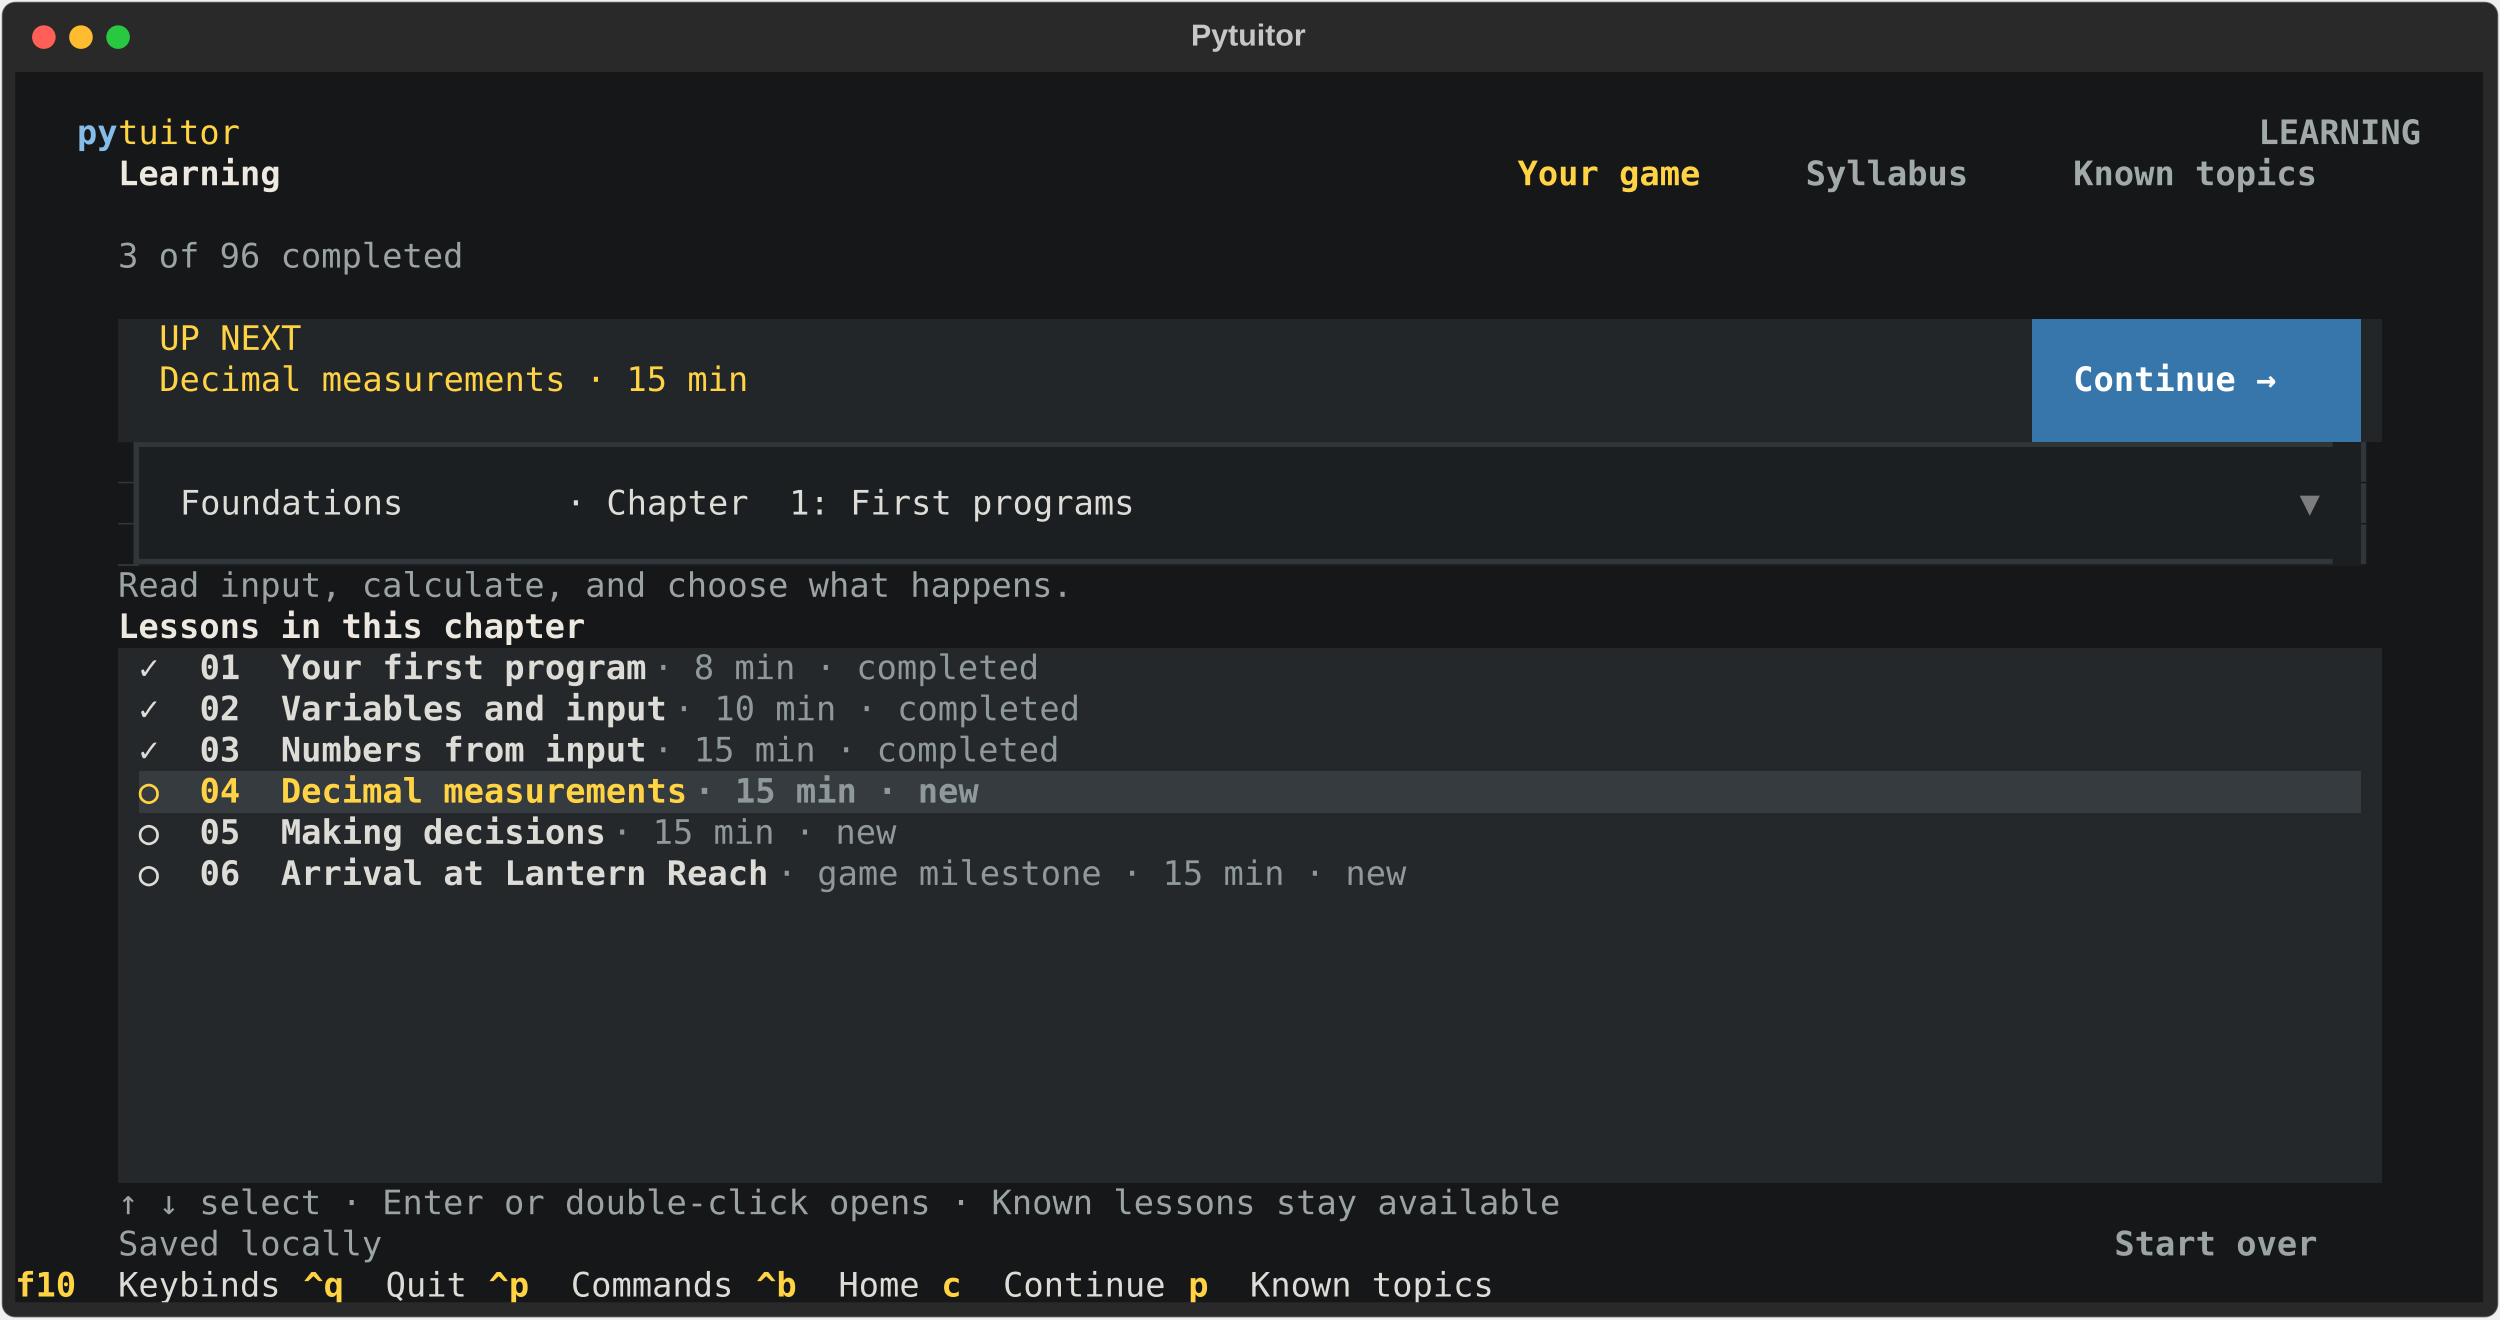
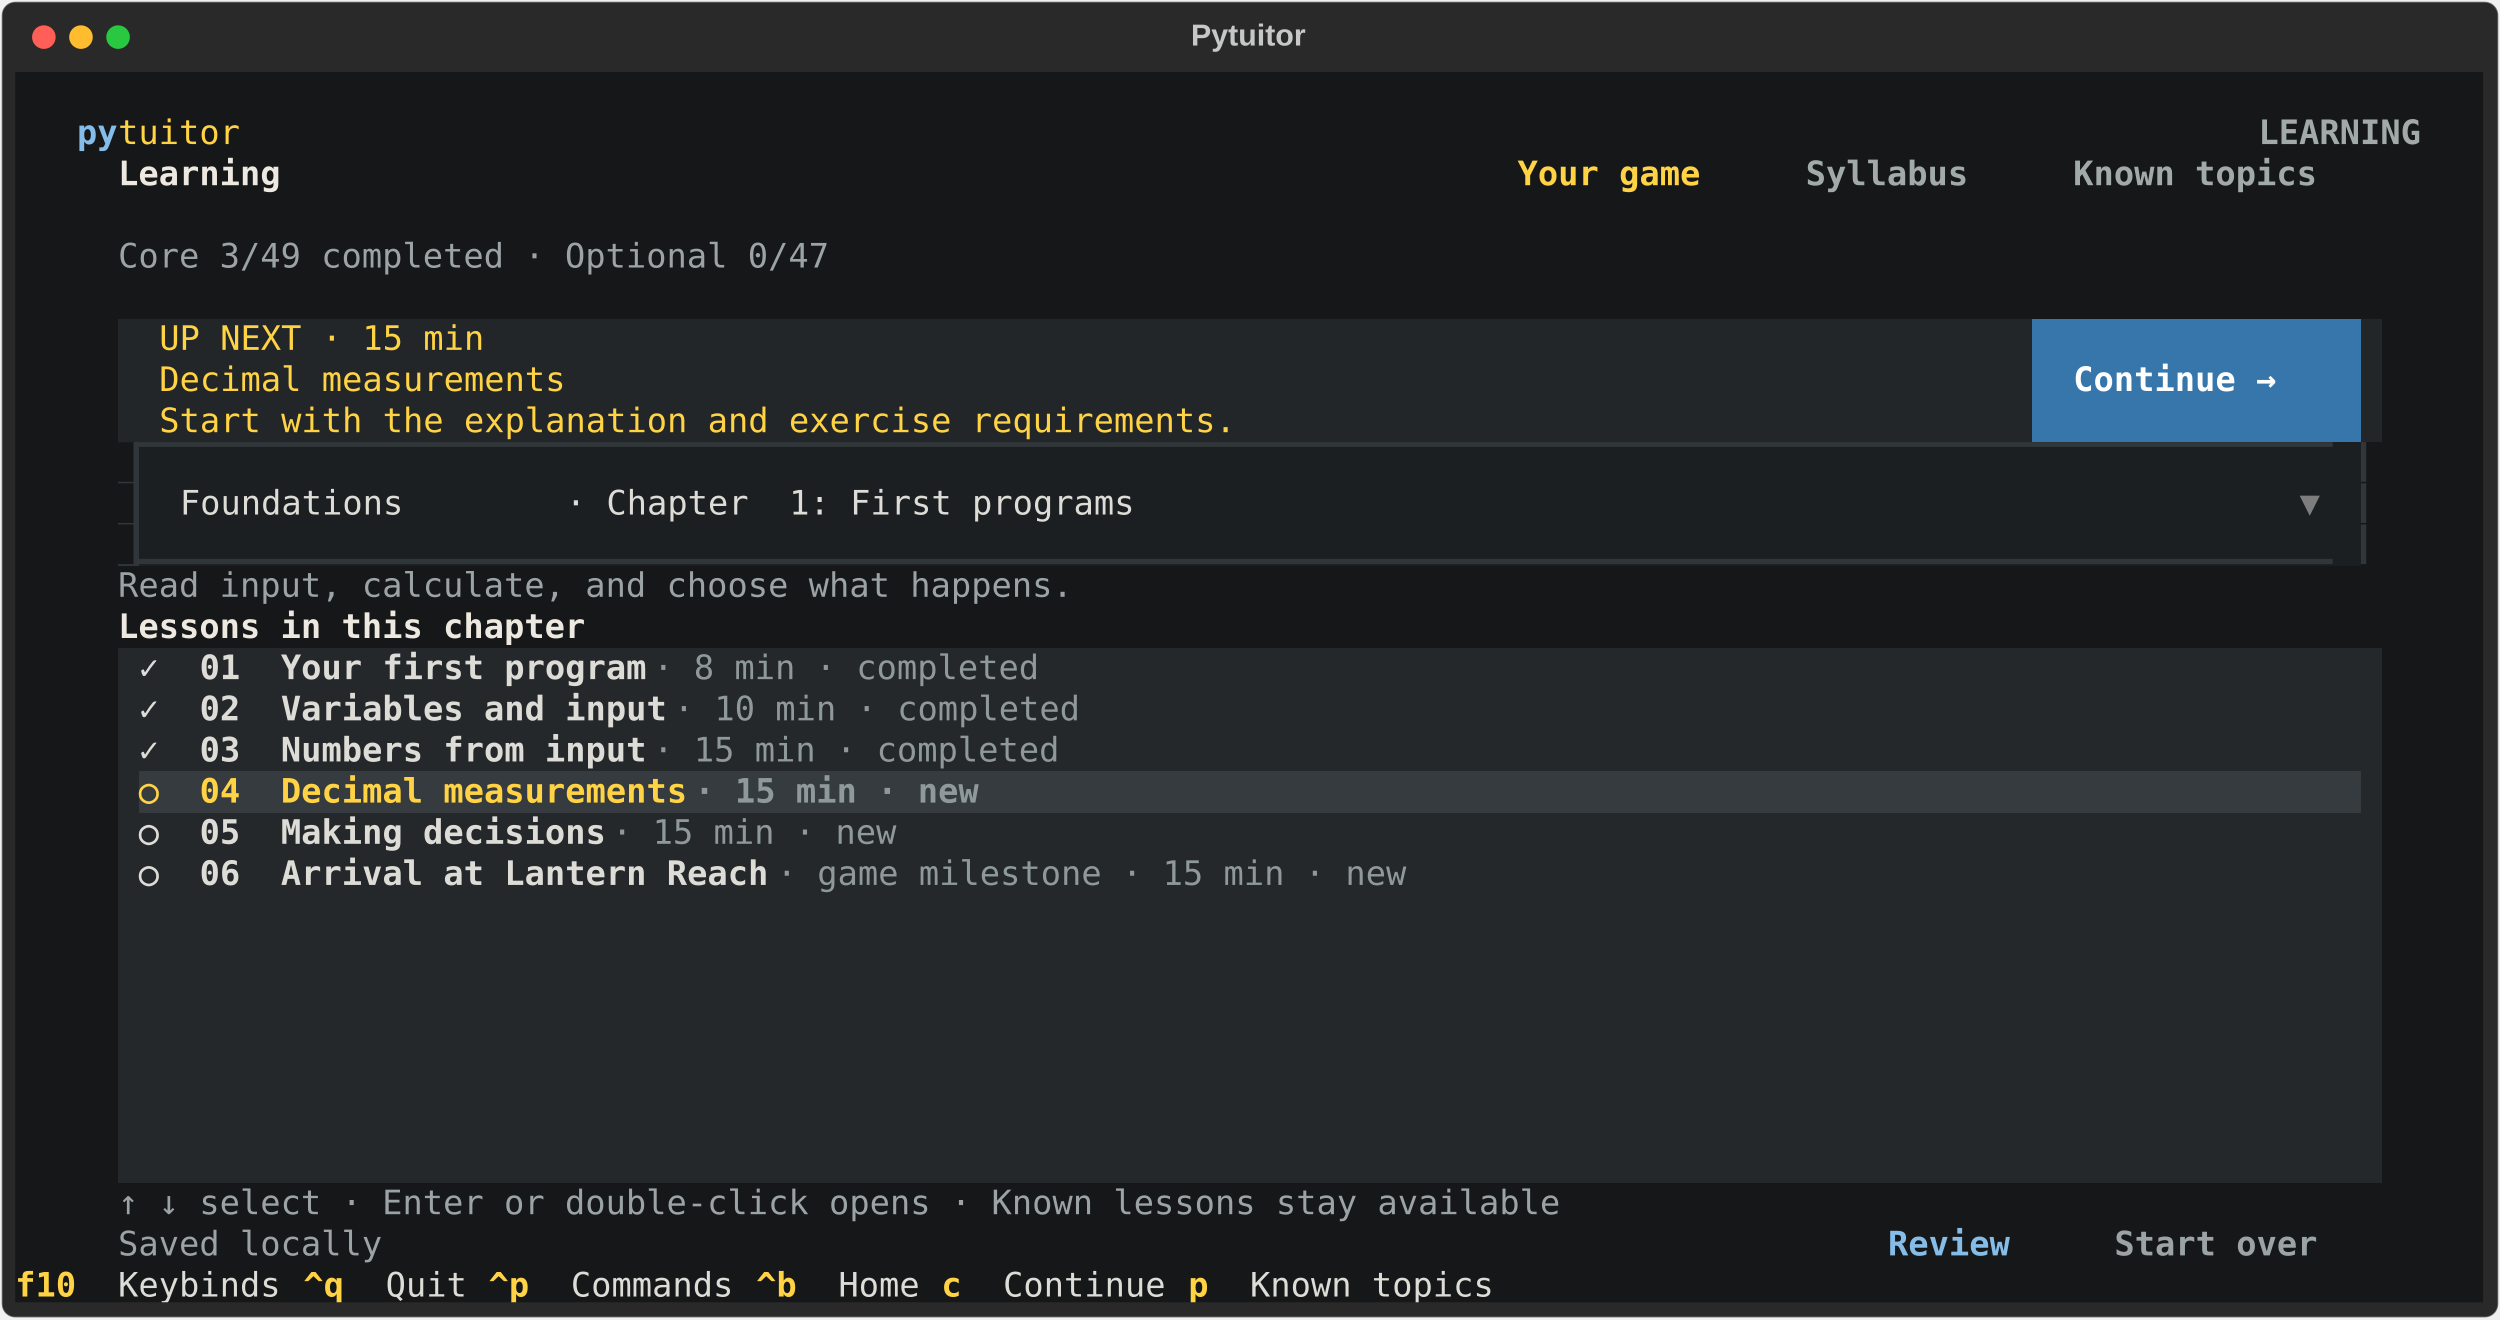
<svg xmlns="http://www.w3.org/2000/svg" class="rich-terminal" viewBox="0 0 1482 782.0">
  <style>

    @font-face {
        font-family: "Fira Code";
        src: local("FiraCode-Regular"),
                url("https://cdnjs.cloudflare.com/ajax/libs/firacode/6.2.0/woff2/FiraCode-Regular.woff2") format("woff2"),
                url("https://cdnjs.cloudflare.com/ajax/libs/firacode/6.2.0/woff/FiraCode-Regular.woff") format("woff");
        font-style: normal;
        font-weight: 400;
    }
    @font-face {
        font-family: "Fira Code";
        src: local("FiraCode-Bold"),
                url("https://cdnjs.cloudflare.com/ajax/libs/firacode/6.2.0/woff2/FiraCode-Bold.woff2") format("woff2"),
                url("https://cdnjs.cloudflare.com/ajax/libs/firacode/6.2.0/woff/FiraCode-Bold.woff") format("woff");
        font-style: bold;
        font-weight: 700;
    }

    .terminal-baseline-matrix {
        font-family: Fira Code, monospace;
        font-size: 20px;
        line-height: 24.4px;
        font-variant-east-asian: full-width;
    }

    .terminal-baseline-title {
        font-size: 18px;
        font-weight: bold;
        font-family: arial;
    }

    .terminal-baseline-r1 { fill: #c5c8c6 }
.terminal-baseline-r2 { fill: #86bde8;font-weight: bold }
.terminal-baseline-r3 { fill: #ffd343 }
.terminal-baseline-r4 { fill: #a2aaa9;font-weight: bold }
.terminal-baseline-r5 { fill: #eee9e0;font-weight: bold }
.terminal-baseline-r6 { fill: #ffd343;font-weight: bold }
.terminal-baseline-r7 { fill: #9ba3a5 }
.terminal-baseline-r8 { fill: #ffffff;font-weight: bold }
.terminal-baseline-r9 { fill: #151719 }
.terminal-baseline-r10 { fill: #303639 }
.terminal-baseline-r11 { fill: #dddcd7 }
.terminal-baseline-r12 { fill: #7c7d7c }
.terminal-baseline-r13 { fill: #dddcd7;font-weight: bold }
.terminal-baseline-r14 { fill: #8f999c }
.terminal-baseline-r15 { fill: #8f999c;font-weight: bold }
.terminal-baseline-r16 { fill: #9ba3a5;font-weight: bold }
    </style>
  <defs>
    <clipPath id="terminal-baseline-clip-terminal">
      <rect x="0" y="0" width="1463.0" height="731.0" />
    </clipPath>
    <clipPath id="terminal-baseline-line-0">
      <rect x="0" y="1.5" width="1464" height="24.65" />
    </clipPath>
    <clipPath id="terminal-baseline-line-1">
      <rect x="0" y="25.9" width="1464" height="24.65" />
    </clipPath>
    <clipPath id="terminal-baseline-line-2">
      <rect x="0" y="50.3" width="1464" height="24.65" />
    </clipPath>
    <clipPath id="terminal-baseline-line-3">
      <rect x="0" y="74.7" width="1464" height="24.65" />
    </clipPath>
    <clipPath id="terminal-baseline-line-4">
      <rect x="0" y="99.1" width="1464" height="24.65" />
    </clipPath>
    <clipPath id="terminal-baseline-line-5">
      <rect x="0" y="123.5" width="1464" height="24.65" />
    </clipPath>
    <clipPath id="terminal-baseline-line-6">
      <rect x="0" y="147.9" width="1464" height="24.65" />
    </clipPath>
    <clipPath id="terminal-baseline-line-7">
      <rect x="0" y="172.3" width="1464" height="24.65" />
    </clipPath>
    <clipPath id="terminal-baseline-line-8">
      <rect x="0" y="196.7" width="1464" height="24.65" />
    </clipPath>
    <clipPath id="terminal-baseline-line-9">
      <rect x="0" y="221.1" width="1464" height="24.65" />
    </clipPath>
    <clipPath id="terminal-baseline-line-10">
      <rect x="0" y="245.5" width="1464" height="24.65" />
    </clipPath>
    <clipPath id="terminal-baseline-line-11">
      <rect x="0" y="269.9" width="1464" height="24.65" />
    </clipPath>
    <clipPath id="terminal-baseline-line-12">
      <rect x="0" y="294.3" width="1464" height="24.65" />
    </clipPath>
    <clipPath id="terminal-baseline-line-13">
      <rect x="0" y="318.7" width="1464" height="24.65" />
    </clipPath>
    <clipPath id="terminal-baseline-line-14">
      <rect x="0" y="343.1" width="1464" height="24.65" />
    </clipPath>
    <clipPath id="terminal-baseline-line-15">
      <rect x="0" y="367.5" width="1464" height="24.65" />
    </clipPath>
    <clipPath id="terminal-baseline-line-16">
      <rect x="0" y="391.9" width="1464" height="24.65" />
    </clipPath>
    <clipPath id="terminal-baseline-line-17">
      <rect x="0" y="416.3" width="1464" height="24.65" />
    </clipPath>
    <clipPath id="terminal-baseline-line-18">
      <rect x="0" y="440.7" width="1464" height="24.65" />
    </clipPath>
    <clipPath id="terminal-baseline-line-19">
      <rect x="0" y="465.1" width="1464" height="24.65" />
    </clipPath>
    <clipPath id="terminal-baseline-line-20">
      <rect x="0" y="489.5" width="1464" height="24.65" />
    </clipPath>
    <clipPath id="terminal-baseline-line-21">
      <rect x="0" y="513.9" width="1464" height="24.65" />
    </clipPath>
    <clipPath id="terminal-baseline-line-22">
      <rect x="0" y="538.3" width="1464" height="24.65" />
    </clipPath>
    <clipPath id="terminal-baseline-line-23">
      <rect x="0" y="562.7" width="1464" height="24.65" />
    </clipPath>
    <clipPath id="terminal-baseline-line-24">
      <rect x="0" y="587.1" width="1464" height="24.65" />
    </clipPath>
    <clipPath id="terminal-baseline-line-25">
      <rect x="0" y="611.5" width="1464" height="24.65" />
    </clipPath>
    <clipPath id="terminal-baseline-line-26">
      <rect x="0" y="635.9" width="1464" height="24.65" />
    </clipPath>
    <clipPath id="terminal-baseline-line-27">
      <rect x="0" y="660.3" width="1464" height="24.65" />
    </clipPath>
    <clipPath id="terminal-baseline-line-28">
      <rect x="0" y="684.7" width="1464" height="24.65" />
    </clipPath>
  </defs>
  <rect fill="#292929" stroke="rgba(255,255,255,0.35)" stroke-width="1" x="1" y="1" width="1480" height="780" rx="8" />
  <text class="terminal-baseline-title" fill="#c5c8c6" text-anchor="middle" x="740" y="27">Pytuitor</text>
  <g transform="translate(26,22)">
    <circle cx="0" cy="0" r="7" fill="#ff5f57" />
    <circle cx="22" cy="0" r="7" fill="#febc2e" />
    <circle cx="44" cy="0" r="7" fill="#28c840" />
  </g>
  <g transform="translate(9, 41)" clip-path="url(#terminal-baseline-clip-terminal)">
    <rect fill="#151719" x="0" y="1.5" width="1464" height="24.65" shape-rendering="crispEdges" />
    <rect fill="#151719" x="0" y="25.9" width="36.6" height="24.65" shape-rendering="crispEdges" />
    <rect fill="#151719" x="36.6" y="25.9" width="24.4" height="24.65" shape-rendering="crispEdges" />
    <rect fill="#151719" x="61" y="25.9" width="73.2" height="24.65" shape-rendering="crispEdges" />
    <rect fill="#151719" x="134.2" y="25.9" width="109.8" height="24.65" shape-rendering="crispEdges" />
    <rect fill="#151719" x="244" y="25.9" width="1085.8" height="24.65" shape-rendering="crispEdges" />
    <rect fill="#151719" x="1329.8" y="25.9" width="97.6" height="24.65" shape-rendering="crispEdges" />
    <rect fill="#151719" x="1427.4" y="25.9" width="36.6" height="24.65" shape-rendering="crispEdges" />
    <rect fill="#151719" x="0" y="50.3" width="24.4" height="24.65" shape-rendering="crispEdges" />
    <rect fill="#151719" x="24.4" y="50.3" width="36.6" height="24.65" shape-rendering="crispEdges" />
    <rect fill="#151719" x="61" y="50.3" width="97.6" height="24.65" shape-rendering="crispEdges" />
    <rect fill="#151719" x="158.6" y="50.3" width="719.8" height="24.65" shape-rendering="crispEdges" />
    <rect fill="#151719" x="878.4" y="50.3" width="12.2" height="24.65" shape-rendering="crispEdges" />
    <rect fill="#151719" x="890.6" y="50.3" width="134.2" height="24.65" shape-rendering="crispEdges" />
    <rect fill="#151719" x="1024.8" y="50.3" width="12.2" height="24.65" shape-rendering="crispEdges" />
    <rect fill="#151719" x="1037" y="50.3" width="12.2" height="24.65" shape-rendering="crispEdges" />
    <rect fill="#151719" x="1049.2" y="50.3" width="12.2" height="24.65" shape-rendering="crispEdges" />
    <rect fill="#151719" x="1061.4" y="50.3" width="122" height="24.65" shape-rendering="crispEdges" />
    <rect fill="#151719" x="1183.4" y="50.3" width="12.2" height="24.65" shape-rendering="crispEdges" />
    <rect fill="#151719" x="1195.6" y="50.3" width="12.2" height="24.65" shape-rendering="crispEdges" />
    <rect fill="#151719" x="1207.8" y="50.3" width="12.2" height="24.65" shape-rendering="crispEdges" />
    <rect fill="#151719" x="1220" y="50.3" width="170.8" height="24.65" shape-rendering="crispEdges" />
    <rect fill="#151719" x="1390.8" y="50.3" width="12.2" height="24.65" shape-rendering="crispEdges" />
    <rect fill="#151719" x="1403" y="50.3" width="36.6" height="24.65" shape-rendering="crispEdges" />
    <rect fill="#151719" x="1439.6" y="50.3" width="24.4" height="24.65" shape-rendering="crispEdges" />
    <rect fill="#151719" x="0" y="74.7" width="24.4" height="24.65" shape-rendering="crispEdges" />
    <rect fill="#151719" x="24.4" y="74.7" width="36.6" height="24.65" shape-rendering="crispEdges" />
    <rect fill="#151719" x="61" y="74.7" width="1342" height="24.65" shape-rendering="crispEdges" />
    <rect fill="#151719" x="1403" y="74.7" width="36.6" height="24.65" shape-rendering="crispEdges" />
    <rect fill="#151719" x="1439.6" y="74.7" width="24.4" height="24.65" shape-rendering="crispEdges" />
    <rect fill="#151719" x="0" y="99.1" width="24.4" height="24.65" shape-rendering="crispEdges" />
    <rect fill="#151719" x="24.4" y="99.1" width="36.6" height="24.65" shape-rendering="crispEdges" />
-     <rect fill="#151719" x="61" y="99.1" width="207.4" height="24.65" shape-rendering="crispEdges" />
-     <rect fill="#151719" x="268.4" y="99.1" width="1134.6" height="24.65" shape-rendering="crispEdges" />
+     <rect fill="#151719" x="61" y="99.1" width="427" height="24.65" shape-rendering="crispEdges" />
+     <rect fill="#151719" x="488" y="99.1" width="915" height="24.65" shape-rendering="crispEdges" />
    <rect fill="#151719" x="1403" y="99.1" width="36.6" height="24.65" shape-rendering="crispEdges" />
    <rect fill="#151719" x="1439.6" y="99.1" width="24.4" height="24.65" shape-rendering="crispEdges" />
    <rect fill="#151719" x="0" y="123.5" width="24.4" height="24.65" shape-rendering="crispEdges" />
    <rect fill="#151719" x="24.4" y="123.5" width="36.6" height="24.65" shape-rendering="crispEdges" />
    <rect fill="#151719" x="61" y="123.5" width="1342" height="24.65" shape-rendering="crispEdges" />
    <rect fill="#151719" x="1403" y="123.5" width="36.6" height="24.65" shape-rendering="crispEdges" />
    <rect fill="#151719" x="1439.6" y="123.5" width="24.4" height="24.65" shape-rendering="crispEdges" />
    <rect fill="#151719" x="0" y="147.9" width="24.4" height="24.65" shape-rendering="crispEdges" />
    <rect fill="#151719" x="24.4" y="147.9" width="36.6" height="24.65" shape-rendering="crispEdges" />
    <rect fill="#222629" x="61" y="147.9" width="12.2" height="24.65" shape-rendering="crispEdges" />
    <rect fill="#222629" x="73.2" y="147.9" width="12.2" height="24.65" shape-rendering="crispEdges" />
-     <rect fill="#222629" x="85.4" y="147.9" width="85.4" height="24.65" shape-rendering="crispEdges" />
-     <rect fill="#222629" x="170.8" y="147.9" width="1000.4" height="24.65" shape-rendering="crispEdges" />
+     <rect fill="#222629" x="85.4" y="147.9" width="195.2" height="24.65" shape-rendering="crispEdges" />
+     <rect fill="#222629" x="280.6" y="147.9" width="890.6" height="24.65" shape-rendering="crispEdges" />
    <rect fill="#222629" x="1171.2" y="147.9" width="12.2" height="24.65" shape-rendering="crispEdges" />
    <rect fill="#222629" x="1183.4" y="147.9" width="12.2" height="24.65" shape-rendering="crispEdges" />
    <rect fill="#3776ab" x="1195.6" y="147.9" width="24.4" height="24.65" shape-rendering="crispEdges" />
    <rect fill="#3776ab" x="1220" y="147.9" width="146.4" height="24.65" shape-rendering="crispEdges" />
    <rect fill="#3776ab" x="1366.4" y="147.9" width="24.4" height="24.65" shape-rendering="crispEdges" />
    <rect fill="#222629" x="1390.8" y="147.9" width="12.2" height="24.65" shape-rendering="crispEdges" />
    <rect fill="#151719" x="1403" y="147.9" width="36.6" height="24.65" shape-rendering="crispEdges" />
    <rect fill="#151719" x="1439.6" y="147.9" width="24.4" height="24.65" shape-rendering="crispEdges" />
    <rect fill="#151719" x="0" y="172.3" width="24.4" height="24.65" shape-rendering="crispEdges" />
    <rect fill="#151719" x="24.4" y="172.3" width="36.6" height="24.65" shape-rendering="crispEdges" />
    <rect fill="#222629" x="61" y="172.3" width="12.2" height="24.65" shape-rendering="crispEdges" />
    <rect fill="#222629" x="73.2" y="172.3" width="12.2" height="24.65" shape-rendering="crispEdges" />
-     <rect fill="#222629" x="85.4" y="172.3" width="353.8" height="24.65" shape-rendering="crispEdges" />
-     <rect fill="#222629" x="439.2" y="172.3" width="732" height="24.65" shape-rendering="crispEdges" />
+     <rect fill="#222629" x="85.4" y="172.3" width="244" height="24.65" shape-rendering="crispEdges" />
+     <rect fill="#222629" x="329.4" y="172.3" width="841.8" height="24.65" shape-rendering="crispEdges" />
    <rect fill="#222629" x="1171.2" y="172.3" width="12.2" height="24.65" shape-rendering="crispEdges" />
    <rect fill="#222629" x="1183.4" y="172.3" width="12.2" height="24.65" shape-rendering="crispEdges" />
    <rect fill="#3776ab" x="1195.6" y="172.3" width="24.4" height="24.65" shape-rendering="crispEdges" />
    <rect fill="#3776ab" x="1220" y="172.3" width="146.4" height="24.65" shape-rendering="crispEdges" />
    <rect fill="#3776ab" x="1366.4" y="172.3" width="24.4" height="24.65" shape-rendering="crispEdges" />
    <rect fill="#222629" x="1390.8" y="172.3" width="12.2" height="24.65" shape-rendering="crispEdges" />
    <rect fill="#151719" x="1403" y="172.3" width="36.6" height="24.65" shape-rendering="crispEdges" />
    <rect fill="#151719" x="1439.6" y="172.3" width="24.4" height="24.65" shape-rendering="crispEdges" />
    <rect fill="#151719" x="0" y="196.7" width="24.4" height="24.65" shape-rendering="crispEdges" />
    <rect fill="#151719" x="24.4" y="196.7" width="36.6" height="24.65" shape-rendering="crispEdges" />
    <rect fill="#222629" x="61" y="196.7" width="12.2" height="24.65" shape-rendering="crispEdges" />
    <rect fill="#222629" x="73.2" y="196.7" width="12.2" height="24.65" shape-rendering="crispEdges" />
-     <rect fill="#222629" x="85.4" y="196.7" width="1085.8" height="24.65" shape-rendering="crispEdges" />
+     <rect fill="#222629" x="85.4" y="196.7" width="646.6" height="24.65" shape-rendering="crispEdges" />
+     <rect fill="#222629" x="732" y="196.7" width="439.2" height="24.65" shape-rendering="crispEdges" />
    <rect fill="#222629" x="1171.2" y="196.7" width="12.2" height="24.65" shape-rendering="crispEdges" />
    <rect fill="#222629" x="1183.4" y="196.7" width="12.2" height="24.65" shape-rendering="crispEdges" />
    <rect fill="#3776ab" x="1195.6" y="196.7" width="24.4" height="24.65" shape-rendering="crispEdges" />
    <rect fill="#3776ab" x="1220" y="196.7" width="146.4" height="24.65" shape-rendering="crispEdges" />
    <rect fill="#3776ab" x="1366.4" y="196.7" width="24.4" height="24.65" shape-rendering="crispEdges" />
    <rect fill="#222629" x="1390.8" y="196.7" width="12.2" height="24.65" shape-rendering="crispEdges" />
    <rect fill="#151719" x="1403" y="196.7" width="36.6" height="24.65" shape-rendering="crispEdges" />
    <rect fill="#151719" x="1439.6" y="196.7" width="24.4" height="24.65" shape-rendering="crispEdges" />
    <rect fill="#151719" x="0" y="221.1" width="24.4" height="24.65" shape-rendering="crispEdges" />
    <rect fill="#151719" x="24.4" y="221.1" width="36.6" height="24.65" shape-rendering="crispEdges" />
    <rect fill="#303639" x="61" y="221.1" width="12.2" height="24.65" shape-rendering="crispEdges" />
    <rect fill="#1c1f22" x="73.2" y="221.1" width="1317.6" height="24.65" shape-rendering="crispEdges" />
    <rect fill="#151719" x="1390.8" y="221.1" width="12.2" height="24.65" shape-rendering="crispEdges" />
    <rect fill="#151719" x="1403" y="221.1" width="36.6" height="24.65" shape-rendering="crispEdges" />
    <rect fill="#151719" x="1439.6" y="221.1" width="24.4" height="24.65" shape-rendering="crispEdges" />
    <rect fill="#151719" x="0" y="245.5" width="24.4" height="24.65" shape-rendering="crispEdges" />
    <rect fill="#151719" x="24.4" y="245.5" width="36.6" height="24.65" shape-rendering="crispEdges" />
    <rect fill="#303639" x="61" y="245.5" width="12.2" height="24.65" shape-rendering="crispEdges" />
    <rect fill="#1c1f22" x="73.2" y="245.5" width="24.4" height="24.65" shape-rendering="crispEdges" />
    <rect fill="#1c1f22" x="97.6" y="245.5" width="573.4" height="24.65" shape-rendering="crispEdges" />
    <rect fill="#1c1f22" x="671" y="245.5" width="671" height="24.65" shape-rendering="crispEdges" />
    <rect fill="#1c1f22" x="1342" y="245.5" width="12.2" height="24.65" shape-rendering="crispEdges" />
    <rect fill="#1c1f22" x="1354.2" y="245.5" width="12.2" height="24.65" shape-rendering="crispEdges" />
    <rect fill="#1c1f22" x="1366.4" y="245.5" width="24.4" height="24.65" shape-rendering="crispEdges" />
    <rect fill="#151719" x="1390.8" y="245.5" width="12.2" height="24.65" shape-rendering="crispEdges" />
    <rect fill="#151719" x="1403" y="245.5" width="36.6" height="24.65" shape-rendering="crispEdges" />
    <rect fill="#151719" x="1439.6" y="245.5" width="24.4" height="24.65" shape-rendering="crispEdges" />
    <rect fill="#151719" x="0" y="269.9" width="24.4" height="24.65" shape-rendering="crispEdges" />
    <rect fill="#151719" x="24.4" y="269.9" width="36.6" height="24.65" shape-rendering="crispEdges" />
    <rect fill="#303639" x="61" y="269.9" width="12.2" height="24.65" shape-rendering="crispEdges" />
    <rect fill="#1c1f22" x="73.2" y="269.9" width="1317.6" height="24.65" shape-rendering="crispEdges" />
    <rect fill="#151719" x="1390.8" y="269.9" width="12.2" height="24.65" shape-rendering="crispEdges" />
    <rect fill="#151719" x="1403" y="269.9" width="36.6" height="24.65" shape-rendering="crispEdges" />
    <rect fill="#151719" x="1439.6" y="269.9" width="24.4" height="24.65" shape-rendering="crispEdges" />
    <rect fill="#151719" x="0" y="294.3" width="24.4" height="24.65" shape-rendering="crispEdges" />
    <rect fill="#151719" x="24.4" y="294.3" width="36.6" height="24.65" shape-rendering="crispEdges" />
    <rect fill="#151719" x="61" y="294.3" width="573.4" height="24.65" shape-rendering="crispEdges" />
    <rect fill="#151719" x="634.4" y="294.3" width="768.6" height="24.65" shape-rendering="crispEdges" />
    <rect fill="#151719" x="1403" y="294.3" width="36.6" height="24.65" shape-rendering="crispEdges" />
    <rect fill="#151719" x="1439.6" y="294.3" width="24.4" height="24.65" shape-rendering="crispEdges" />
    <rect fill="#151719" x="0" y="318.7" width="24.4" height="24.65" shape-rendering="crispEdges" />
    <rect fill="#151719" x="24.4" y="318.7" width="36.6" height="24.65" shape-rendering="crispEdges" />
    <rect fill="#151719" x="61" y="318.7" width="280.6" height="24.65" shape-rendering="crispEdges" />
    <rect fill="#151719" x="341.6" y="318.7" width="1061.4" height="24.65" shape-rendering="crispEdges" />
    <rect fill="#151719" x="1403" y="318.7" width="36.6" height="24.65" shape-rendering="crispEdges" />
    <rect fill="#151719" x="1439.6" y="318.7" width="24.4" height="24.65" shape-rendering="crispEdges" />
    <rect fill="#151719" x="0" y="343.1" width="24.4" height="24.65" shape-rendering="crispEdges" />
    <rect fill="#151719" x="24.4" y="343.1" width="36.6" height="24.65" shape-rendering="crispEdges" />
    <rect fill="#25282b" x="61" y="343.1" width="12.2" height="24.65" shape-rendering="crispEdges" />
    <rect fill="#25282b" x="73.2" y="343.1" width="305" height="24.65" shape-rendering="crispEdges" />
    <rect fill="#25282b" x="378.2" y="343.1" width="244" height="24.65" shape-rendering="crispEdges" />
    <rect fill="#25282b" x="622.2" y="343.1" width="768.6" height="24.65" shape-rendering="crispEdges" />
    <rect fill="#25282b" x="1390.8" y="343.1" width="12.2" height="24.65" shape-rendering="crispEdges" />
    <rect fill="#151719" x="1403" y="343.1" width="36.6" height="24.65" shape-rendering="crispEdges" />
    <rect fill="#151719" x="1439.6" y="343.1" width="24.4" height="24.65" shape-rendering="crispEdges" />
    <rect fill="#151719" x="0" y="367.5" width="24.4" height="24.65" shape-rendering="crispEdges" />
    <rect fill="#151719" x="24.4" y="367.5" width="36.6" height="24.65" shape-rendering="crispEdges" />
    <rect fill="#25282b" x="61" y="367.5" width="12.2" height="24.65" shape-rendering="crispEdges" />
    <rect fill="#25282b" x="73.2" y="367.5" width="317.2" height="24.65" shape-rendering="crispEdges" />
    <rect fill="#25282b" x="390.4" y="367.5" width="256.2" height="24.65" shape-rendering="crispEdges" />
    <rect fill="#25282b" x="646.6" y="367.5" width="744.2" height="24.65" shape-rendering="crispEdges" />
    <rect fill="#25282b" x="1390.8" y="367.5" width="12.2" height="24.65" shape-rendering="crispEdges" />
    <rect fill="#151719" x="1403" y="367.5" width="36.6" height="24.65" shape-rendering="crispEdges" />
    <rect fill="#151719" x="1439.6" y="367.5" width="24.4" height="24.65" shape-rendering="crispEdges" />
    <rect fill="#151719" x="0" y="391.9" width="24.4" height="24.65" shape-rendering="crispEdges" />
    <rect fill="#151719" x="24.4" y="391.9" width="36.6" height="24.65" shape-rendering="crispEdges" />
    <rect fill="#25282b" x="61" y="391.9" width="12.2" height="24.65" shape-rendering="crispEdges" />
    <rect fill="#25282b" x="73.2" y="391.9" width="305" height="24.65" shape-rendering="crispEdges" />
    <rect fill="#25282b" x="378.2" y="391.9" width="256.2" height="24.65" shape-rendering="crispEdges" />
    <rect fill="#25282b" x="634.4" y="391.9" width="756.4" height="24.65" shape-rendering="crispEdges" />
    <rect fill="#25282b" x="1390.8" y="391.9" width="12.2" height="24.65" shape-rendering="crispEdges" />
    <rect fill="#151719" x="1403" y="391.9" width="36.6" height="24.65" shape-rendering="crispEdges" />
    <rect fill="#151719" x="1439.6" y="391.9" width="24.4" height="24.65" shape-rendering="crispEdges" />
    <rect fill="#151719" x="0" y="416.3" width="24.4" height="24.65" shape-rendering="crispEdges" />
    <rect fill="#151719" x="24.4" y="416.3" width="36.6" height="24.65" shape-rendering="crispEdges" />
    <rect fill="#25282b" x="61" y="416.3" width="12.2" height="24.65" shape-rendering="crispEdges" />
    <rect fill="#353b3e" x="73.2" y="416.3" width="329.4" height="24.65" shape-rendering="crispEdges" />
    <rect fill="#353b3e" x="402.6" y="416.3" width="183" height="24.65" shape-rendering="crispEdges" />
    <rect fill="#353b3e" x="585.6" y="416.3" width="805.2" height="24.65" shape-rendering="crispEdges" />
    <rect fill="#25282b" x="1390.8" y="416.3" width="12.2" height="24.65" shape-rendering="crispEdges" />
    <rect fill="#151719" x="1403" y="416.3" width="36.6" height="24.65" shape-rendering="crispEdges" />
    <rect fill="#151719" x="1439.6" y="416.3" width="24.4" height="24.65" shape-rendering="crispEdges" />
    <rect fill="#151719" x="0" y="440.7" width="24.4" height="24.65" shape-rendering="crispEdges" />
    <rect fill="#151719" x="24.4" y="440.7" width="36.6" height="24.65" shape-rendering="crispEdges" />
    <rect fill="#25282b" x="61" y="440.7" width="12.2" height="24.65" shape-rendering="crispEdges" />
    <rect fill="#25282b" x="73.2" y="440.7" width="280.6" height="24.65" shape-rendering="crispEdges" />
    <rect fill="#25282b" x="353.8" y="440.7" width="183" height="24.65" shape-rendering="crispEdges" />
    <rect fill="#25282b" x="536.8" y="440.7" width="854" height="24.65" shape-rendering="crispEdges" />
    <rect fill="#25282b" x="1390.8" y="440.7" width="12.2" height="24.65" shape-rendering="crispEdges" />
    <rect fill="#151719" x="1403" y="440.7" width="36.6" height="24.65" shape-rendering="crispEdges" />
    <rect fill="#151719" x="1439.6" y="440.7" width="24.4" height="24.65" shape-rendering="crispEdges" />
    <rect fill="#151719" x="0" y="465.1" width="24.4" height="24.65" shape-rendering="crispEdges" />
    <rect fill="#151719" x="24.4" y="465.1" width="36.6" height="24.65" shape-rendering="crispEdges" />
    <rect fill="#25282b" x="61" y="465.1" width="12.2" height="24.65" shape-rendering="crispEdges" />
    <rect fill="#25282b" x="73.2" y="465.1" width="378.2" height="24.65" shape-rendering="crispEdges" />
    <rect fill="#25282b" x="451.4" y="465.1" width="390.4" height="24.65" shape-rendering="crispEdges" />
    <rect fill="#25282b" x="841.8" y="465.1" width="549" height="24.65" shape-rendering="crispEdges" />
    <rect fill="#25282b" x="1390.8" y="465.1" width="12.2" height="24.65" shape-rendering="crispEdges" />
    <rect fill="#151719" x="1403" y="465.1" width="36.6" height="24.65" shape-rendering="crispEdges" />
    <rect fill="#151719" x="1439.6" y="465.1" width="24.4" height="24.65" shape-rendering="crispEdges" />
    <rect fill="#151719" x="0" y="489.5" width="24.4" height="24.65" shape-rendering="crispEdges" />
    <rect fill="#151719" x="24.4" y="489.5" width="36.6" height="24.65" shape-rendering="crispEdges" />
    <rect fill="#25282b" x="61" y="489.5" width="12.2" height="24.65" shape-rendering="crispEdges" />
    <rect fill="#25282b" x="73.2" y="489.5" width="1317.6" height="24.65" shape-rendering="crispEdges" />
    <rect fill="#25282b" x="1390.8" y="489.5" width="12.2" height="24.65" shape-rendering="crispEdges" />
    <rect fill="#151719" x="1403" y="489.5" width="36.6" height="24.65" shape-rendering="crispEdges" />
    <rect fill="#151719" x="1439.6" y="489.5" width="24.4" height="24.65" shape-rendering="crispEdges" />
    <rect fill="#151719" x="0" y="513.9" width="24.4" height="24.65" shape-rendering="crispEdges" />
    <rect fill="#151719" x="24.4" y="513.9" width="36.6" height="24.65" shape-rendering="crispEdges" />
    <rect fill="#25282b" x="61" y="513.9" width="12.2" height="24.65" shape-rendering="crispEdges" />
    <rect fill="#25282b" x="73.2" y="513.9" width="1317.6" height="24.65" shape-rendering="crispEdges" />
    <rect fill="#25282b" x="1390.8" y="513.9" width="12.2" height="24.65" shape-rendering="crispEdges" />
    <rect fill="#151719" x="1403" y="513.9" width="36.6" height="24.65" shape-rendering="crispEdges" />
    <rect fill="#151719" x="1439.6" y="513.9" width="24.4" height="24.65" shape-rendering="crispEdges" />
    <rect fill="#151719" x="0" y="538.3" width="24.4" height="24.65" shape-rendering="crispEdges" />
    <rect fill="#151719" x="24.4" y="538.3" width="36.6" height="24.65" shape-rendering="crispEdges" />
    <rect fill="#25282b" x="61" y="538.3" width="12.2" height="24.65" shape-rendering="crispEdges" />
    <rect fill="#25282b" x="73.2" y="538.3" width="1317.6" height="24.65" shape-rendering="crispEdges" />
    <rect fill="#25282b" x="1390.8" y="538.3" width="12.2" height="24.65" shape-rendering="crispEdges" />
    <rect fill="#151719" x="1403" y="538.3" width="36.6" height="24.65" shape-rendering="crispEdges" />
    <rect fill="#151719" x="1439.6" y="538.3" width="24.4" height="24.65" shape-rendering="crispEdges" />
    <rect fill="#151719" x="0" y="562.7" width="24.4" height="24.65" shape-rendering="crispEdges" />
    <rect fill="#151719" x="24.4" y="562.7" width="36.6" height="24.65" shape-rendering="crispEdges" />
    <rect fill="#25282b" x="61" y="562.7" width="12.2" height="24.65" shape-rendering="crispEdges" />
    <rect fill="#25282b" x="73.2" y="562.7" width="1317.6" height="24.65" shape-rendering="crispEdges" />
    <rect fill="#25282b" x="1390.8" y="562.7" width="12.2" height="24.65" shape-rendering="crispEdges" />
    <rect fill="#151719" x="1403" y="562.7" width="36.6" height="24.65" shape-rendering="crispEdges" />
    <rect fill="#151719" x="1439.6" y="562.7" width="24.4" height="24.65" shape-rendering="crispEdges" />
    <rect fill="#151719" x="0" y="587.1" width="24.4" height="24.65" shape-rendering="crispEdges" />
    <rect fill="#151719" x="24.4" y="587.1" width="36.6" height="24.65" shape-rendering="crispEdges" />
    <rect fill="#25282b" x="61" y="587.1" width="12.2" height="24.65" shape-rendering="crispEdges" />
    <rect fill="#25282b" x="73.2" y="587.1" width="1317.6" height="24.65" shape-rendering="crispEdges" />
    <rect fill="#25282b" x="1390.8" y="587.1" width="12.2" height="24.65" shape-rendering="crispEdges" />
    <rect fill="#151719" x="1403" y="587.1" width="36.6" height="24.65" shape-rendering="crispEdges" />
    <rect fill="#151719" x="1439.6" y="587.1" width="24.4" height="24.65" shape-rendering="crispEdges" />
    <rect fill="#151719" x="0" y="611.5" width="24.4" height="24.65" shape-rendering="crispEdges" />
    <rect fill="#151719" x="24.4" y="611.5" width="36.6" height="24.65" shape-rendering="crispEdges" />
    <rect fill="#25282b" x="61" y="611.5" width="12.2" height="24.65" shape-rendering="crispEdges" />
    <rect fill="#25282b" x="73.2" y="611.5" width="1317.6" height="24.65" shape-rendering="crispEdges" />
    <rect fill="#25282b" x="1390.8" y="611.5" width="12.2" height="24.65" shape-rendering="crispEdges" />
    <rect fill="#151719" x="1403" y="611.5" width="36.6" height="24.65" shape-rendering="crispEdges" />
    <rect fill="#151719" x="1439.6" y="611.5" width="24.4" height="24.65" shape-rendering="crispEdges" />
    <rect fill="#151719" x="0" y="635.9" width="24.4" height="24.65" shape-rendering="crispEdges" />
    <rect fill="#151719" x="24.4" y="635.9" width="36.6" height="24.65" shape-rendering="crispEdges" />
    <rect fill="#25282b" x="61" y="635.9" width="12.2" height="24.65" shape-rendering="crispEdges" />
    <rect fill="#25282b" x="73.2" y="635.9" width="1317.6" height="24.65" shape-rendering="crispEdges" />
    <rect fill="#25282b" x="1390.8" y="635.9" width="12.2" height="24.65" shape-rendering="crispEdges" />
    <rect fill="#151719" x="1403" y="635.9" width="36.6" height="24.65" shape-rendering="crispEdges" />
    <rect fill="#151719" x="1439.6" y="635.9" width="24.4" height="24.65" shape-rendering="crispEdges" />
    <rect fill="#151719" x="0" y="660.3" width="24.4" height="24.65" shape-rendering="crispEdges" />
    <rect fill="#151719" x="24.4" y="660.3" width="36.6" height="24.65" shape-rendering="crispEdges" />
    <rect fill="#151719" x="61" y="660.3" width="866.2" height="24.65" shape-rendering="crispEdges" />
    <rect fill="#151719" x="927.2" y="660.3" width="475.8" height="24.65" shape-rendering="crispEdges" />
    <rect fill="#151719" x="1403" y="660.3" width="36.6" height="24.65" shape-rendering="crispEdges" />
    <rect fill="#151719" x="1439.6" y="660.3" width="24.4" height="24.65" shape-rendering="crispEdges" />
    <rect fill="#151719" x="0" y="684.7" width="24.4" height="24.65" shape-rendering="crispEdges" />
    <rect fill="#151719" x="24.4" y="684.7" width="36.6" height="24.65" shape-rendering="crispEdges" />
    <rect fill="#151719" x="61" y="684.7" width="158.6" height="24.65" shape-rendering="crispEdges" />
-     <rect fill="#151719" x="219.6" y="684.7" width="1012.6" height="24.65" shape-rendering="crispEdges" />
+     <rect fill="#151719" x="219.6" y="684.7" width="878.4" height="24.65" shape-rendering="crispEdges" />
+     <rect fill="#151719" x="1098" y="684.7" width="12.2" height="24.65" shape-rendering="crispEdges" />
+     <rect fill="#151719" x="1110.2" y="684.7" width="97.6" height="24.65" shape-rendering="crispEdges" />
+     <rect fill="#151719" x="1207.8" y="684.7" width="12.2" height="24.65" shape-rendering="crispEdges" />
+     <rect fill="#151719" x="1220" y="684.7" width="12.2" height="24.65" shape-rendering="crispEdges" />
    <rect fill="#151719" x="1232.2" y="684.7" width="12.2" height="24.65" shape-rendering="crispEdges" />
    <rect fill="#151719" x="1244.4" y="684.7" width="146.4" height="24.65" shape-rendering="crispEdges" />
    <rect fill="#151719" x="1390.8" y="684.7" width="12.2" height="24.65" shape-rendering="crispEdges" />
    <rect fill="#151719" x="1403" y="684.7" width="36.6" height="24.65" shape-rendering="crispEdges" />
    <rect fill="#151719" x="1439.6" y="684.7" width="24.4" height="24.65" shape-rendering="crispEdges" />
    <rect fill="#151719" x="0" y="709.1" width="61" height="24.65" shape-rendering="crispEdges" />
    <rect fill="#151719" x="61" y="709.1" width="109.8" height="24.65" shape-rendering="crispEdges" />
    <rect fill="#151719" x="170.8" y="709.1" width="48.8" height="24.65" shape-rendering="crispEdges" />
    <rect fill="#151719" x="219.6" y="709.1" width="61" height="24.65" shape-rendering="crispEdges" />
    <rect fill="#151719" x="280.6" y="709.1" width="48.8" height="24.65" shape-rendering="crispEdges" />
    <rect fill="#151719" x="329.4" y="709.1" width="109.8" height="24.65" shape-rendering="crispEdges" />
    <rect fill="#151719" x="439.2" y="709.1" width="48.8" height="24.65" shape-rendering="crispEdges" />
    <rect fill="#151719" x="488" y="709.1" width="61" height="24.65" shape-rendering="crispEdges" />
    <rect fill="#151719" x="549" y="709.1" width="36.6" height="24.65" shape-rendering="crispEdges" />
    <rect fill="#151719" x="585.6" y="709.1" width="109.8" height="24.65" shape-rendering="crispEdges" />
    <rect fill="#151719" x="695.4" y="709.1" width="36.6" height="24.65" shape-rendering="crispEdges" />
    <rect fill="#151719" x="732" y="709.1" width="158.6" height="24.65" shape-rendering="crispEdges" />
    <rect fill="#151719" x="890.6" y="709.1" width="573.4" height="24.65" shape-rendering="crispEdges" />
    <g class="terminal-baseline-matrix">
      <text class="terminal-baseline-r1" x="1464" y="20" textLength="12.2" clip-path="url(#terminal-baseline-line-0)">
</text>
      <text class="terminal-baseline-r2" x="36.6" y="44.4" textLength="24.4" clip-path="url(#terminal-baseline-line-1)">py</text>
      <text class="terminal-baseline-r3" x="61" y="44.4" textLength="73.2" clip-path="url(#terminal-baseline-line-1)">tuitor</text>
      <text class="terminal-baseline-r4" x="1329.8" y="44.4" textLength="97.6" clip-path="url(#terminal-baseline-line-1)">LEARNING</text>
      <text class="terminal-baseline-r1" x="1464" y="44.4" textLength="12.2" clip-path="url(#terminal-baseline-line-1)">
</text>
      <text class="terminal-baseline-r5" x="61" y="68.8" textLength="97.6" clip-path="url(#terminal-baseline-line-2)">Learning</text>
      <text class="terminal-baseline-r6" x="890.6" y="68.8" textLength="134.2" clip-path="url(#terminal-baseline-line-2)"> Your game </text>
      <text class="terminal-baseline-r4" x="1061.4" y="68.8" textLength="122" clip-path="url(#terminal-baseline-line-2)"> Syllabus </text>
      <text class="terminal-baseline-r4" x="1220" y="68.8" textLength="170.8" clip-path="url(#terminal-baseline-line-2)"> Known topics </text>
      <text class="terminal-baseline-r1" x="1464" y="68.8" textLength="12.2" clip-path="url(#terminal-baseline-line-2)">
</text>
      <text class="terminal-baseline-r1" x="1464" y="93.2" textLength="12.2" clip-path="url(#terminal-baseline-line-3)">
</text>
-       <text class="terminal-baseline-r7" x="61" y="117.6" textLength="207.4" clip-path="url(#terminal-baseline-line-4)">3 of 96 completed</text>
+       <text class="terminal-baseline-r7" x="61" y="117.6" textLength="427" clip-path="url(#terminal-baseline-line-4)">Core 3/49 completed · Optional 0/47</text>
      <text class="terminal-baseline-r1" x="1464" y="117.6" textLength="12.2" clip-path="url(#terminal-baseline-line-4)">
</text>
      <text class="terminal-baseline-r1" x="1464" y="142" textLength="12.2" clip-path="url(#terminal-baseline-line-5)">
</text>
-       <text class="terminal-baseline-r3" x="85.4" y="166.4" textLength="85.4" clip-path="url(#terminal-baseline-line-6)">UP NEXT</text>
+       <text class="terminal-baseline-r3" x="85.4" y="166.4" textLength="195.2" clip-path="url(#terminal-baseline-line-6)">UP NEXT · 15 min</text>
      <text class="terminal-baseline-r1" x="1464" y="166.4" textLength="12.2" clip-path="url(#terminal-baseline-line-6)">
</text>
-       <text class="terminal-baseline-r3" x="85.4" y="190.8" textLength="353.8" clip-path="url(#terminal-baseline-line-7)">Decimal measurements · 15 min</text>
+       <text class="terminal-baseline-r3" x="85.4" y="190.8" textLength="244" clip-path="url(#terminal-baseline-line-7)">Decimal measurements</text>
      <text class="terminal-baseline-r8" x="1220" y="190.8" textLength="146.4" clip-path="url(#terminal-baseline-line-7)"> Continue → </text>
      <text class="terminal-baseline-r1" x="1464" y="190.8" textLength="12.2" clip-path="url(#terminal-baseline-line-7)">
</text>
+       <text class="terminal-baseline-r3" x="85.4" y="215.2" textLength="646.6" clip-path="url(#terminal-baseline-line-8)">Start with the explanation and exercise requirements.</text>
      <text class="terminal-baseline-r1" x="1464" y="215.2" textLength="12.2" clip-path="url(#terminal-baseline-line-8)">
</text>
      <text class="terminal-baseline-r9" x="61" y="239.6" textLength="12.2" clip-path="url(#terminal-baseline-line-9)">▊</text>
      <text class="terminal-baseline-r10" x="73.2" y="239.6" textLength="1317.6" clip-path="url(#terminal-baseline-line-9)">▔▔▔▔▔▔▔▔▔▔▔▔▔▔▔▔▔▔▔▔▔▔▔▔▔▔▔▔▔▔▔▔▔▔▔▔▔▔▔▔▔▔▔▔▔▔▔▔▔▔▔▔▔▔▔▔▔▔▔▔▔▔▔▔▔▔▔▔▔▔▔▔▔▔▔▔▔▔▔▔▔▔▔▔▔▔▔▔▔▔▔▔▔▔▔▔▔▔▔▔▔▔▔▔▔▔▔▔</text>
      <text class="terminal-baseline-r10" x="1390.8" y="239.6" textLength="12.2" clip-path="url(#terminal-baseline-line-9)">▎</text>
      <text class="terminal-baseline-r1" x="1464" y="239.6" textLength="12.2" clip-path="url(#terminal-baseline-line-9)">
</text>
      <text class="terminal-baseline-r9" x="61" y="264" textLength="12.2" clip-path="url(#terminal-baseline-line-10)">▊</text>
      <text class="terminal-baseline-r11" x="97.6" y="264" textLength="573.4" clip-path="url(#terminal-baseline-line-10)">Foundations        · Chapter  1: First programs</text>
      <text class="terminal-baseline-r12" x="1354.2" y="264" textLength="12.2" clip-path="url(#terminal-baseline-line-10)">▼</text>
      <text class="terminal-baseline-r10" x="1390.8" y="264" textLength="12.2" clip-path="url(#terminal-baseline-line-10)">▎</text>
      <text class="terminal-baseline-r1" x="1464" y="264" textLength="12.2" clip-path="url(#terminal-baseline-line-10)">
</text>
      <text class="terminal-baseline-r9" x="61" y="288.4" textLength="12.2" clip-path="url(#terminal-baseline-line-11)">▊</text>
      <text class="terminal-baseline-r10" x="73.2" y="288.4" textLength="1317.6" clip-path="url(#terminal-baseline-line-11)">▁▁▁▁▁▁▁▁▁▁▁▁▁▁▁▁▁▁▁▁▁▁▁▁▁▁▁▁▁▁▁▁▁▁▁▁▁▁▁▁▁▁▁▁▁▁▁▁▁▁▁▁▁▁▁▁▁▁▁▁▁▁▁▁▁▁▁▁▁▁▁▁▁▁▁▁▁▁▁▁▁▁▁▁▁▁▁▁▁▁▁▁▁▁▁▁▁▁▁▁▁▁▁▁▁▁▁▁</text>
      <text class="terminal-baseline-r10" x="1390.8" y="288.4" textLength="12.2" clip-path="url(#terminal-baseline-line-11)">▎</text>
      <text class="terminal-baseline-r1" x="1464" y="288.4" textLength="12.2" clip-path="url(#terminal-baseline-line-11)">
</text>
      <text class="terminal-baseline-r7" x="61" y="312.8" textLength="573.4" clip-path="url(#terminal-baseline-line-12)">Read input, calculate, and choose what happens.</text>
      <text class="terminal-baseline-r1" x="1464" y="312.8" textLength="12.2" clip-path="url(#terminal-baseline-line-12)">
</text>
      <text class="terminal-baseline-r5" x="61" y="337.2" textLength="280.6" clip-path="url(#terminal-baseline-line-13)">Lessons in this chapter</text>
      <text class="terminal-baseline-r1" x="1464" y="337.2" textLength="12.2" clip-path="url(#terminal-baseline-line-13)">
</text>
      <text class="terminal-baseline-r13" x="73.2" y="361.6" textLength="305" clip-path="url(#terminal-baseline-line-14)">✓  01  Your first program</text>
      <text class="terminal-baseline-r14" x="378.2" y="361.6" textLength="244" clip-path="url(#terminal-baseline-line-14)"> · 8 min · completed</text>
      <text class="terminal-baseline-r1" x="1464" y="361.6" textLength="12.2" clip-path="url(#terminal-baseline-line-14)">
</text>
      <text class="terminal-baseline-r13" x="73.2" y="386" textLength="317.2" clip-path="url(#terminal-baseline-line-15)">✓  02  Variables and input</text>
      <text class="terminal-baseline-r14" x="390.4" y="386" textLength="256.2" clip-path="url(#terminal-baseline-line-15)"> · 10 min · completed</text>
      <text class="terminal-baseline-r1" x="1464" y="386" textLength="12.2" clip-path="url(#terminal-baseline-line-15)">
</text>
      <text class="terminal-baseline-r13" x="73.2" y="410.4" textLength="305" clip-path="url(#terminal-baseline-line-16)">✓  03  Numbers from input</text>
      <text class="terminal-baseline-r14" x="378.2" y="410.4" textLength="256.2" clip-path="url(#terminal-baseline-line-16)"> · 15 min · completed</text>
      <text class="terminal-baseline-r1" x="1464" y="410.4" textLength="12.2" clip-path="url(#terminal-baseline-line-16)">
</text>
      <text class="terminal-baseline-r6" x="73.2" y="434.8" textLength="329.4" clip-path="url(#terminal-baseline-line-17)">○  04  Decimal measurements</text>
      <text class="terminal-baseline-r15" x="402.6" y="434.8" textLength="183" clip-path="url(#terminal-baseline-line-17)"> · 15 min · new</text>
      <text class="terminal-baseline-r1" x="1464" y="434.8" textLength="12.2" clip-path="url(#terminal-baseline-line-17)">
</text>
      <text class="terminal-baseline-r13" x="73.2" y="459.2" textLength="280.6" clip-path="url(#terminal-baseline-line-18)">○  05  Making decisions</text>
      <text class="terminal-baseline-r14" x="353.8" y="459.2" textLength="183" clip-path="url(#terminal-baseline-line-18)"> · 15 min · new</text>
      <text class="terminal-baseline-r1" x="1464" y="459.2" textLength="12.2" clip-path="url(#terminal-baseline-line-18)">
</text>
      <text class="terminal-baseline-r13" x="73.2" y="483.6" textLength="378.2" clip-path="url(#terminal-baseline-line-19)">○  06  Arrival at Lantern Reach</text>
      <text class="terminal-baseline-r14" x="451.4" y="483.6" textLength="390.4" clip-path="url(#terminal-baseline-line-19)"> · game milestone · 15 min · new</text>
      <text class="terminal-baseline-r1" x="1464" y="483.6" textLength="12.2" clip-path="url(#terminal-baseline-line-19)">
</text>
      <text class="terminal-baseline-r1" x="1464" y="508" textLength="12.2" clip-path="url(#terminal-baseline-line-20)">
</text>
      <text class="terminal-baseline-r1" x="1464" y="532.4" textLength="12.2" clip-path="url(#terminal-baseline-line-21)">
</text>
      <text class="terminal-baseline-r1" x="1464" y="556.8" textLength="12.2" clip-path="url(#terminal-baseline-line-22)">
</text>
      <text class="terminal-baseline-r1" x="1464" y="581.2" textLength="12.2" clip-path="url(#terminal-baseline-line-23)">
</text>
      <text class="terminal-baseline-r1" x="1464" y="605.6" textLength="12.2" clip-path="url(#terminal-baseline-line-24)">
</text>
      <text class="terminal-baseline-r1" x="1464" y="630" textLength="12.2" clip-path="url(#terminal-baseline-line-25)">
</text>
      <text class="terminal-baseline-r1" x="1464" y="654.4" textLength="12.2" clip-path="url(#terminal-baseline-line-26)">
</text>
      <text class="terminal-baseline-r7" x="61" y="678.8" textLength="866.2" clip-path="url(#terminal-baseline-line-27)">↑ ↓ select · Enter or double-click opens · Known lessons stay available</text>
      <text class="terminal-baseline-r1" x="1464" y="678.8" textLength="12.2" clip-path="url(#terminal-baseline-line-27)">
</text>
      <text class="terminal-baseline-r7" x="61" y="703.2" textLength="158.6" clip-path="url(#terminal-baseline-line-28)">Saved locally</text>
+       <text class="terminal-baseline-r2" x="1110.2" y="703.2" textLength="97.6" clip-path="url(#terminal-baseline-line-28)"> Review </text>
      <text class="terminal-baseline-r16" x="1244.4" y="703.2" textLength="146.4" clip-path="url(#terminal-baseline-line-28)"> Start over </text>
      <text class="terminal-baseline-r1" x="1464" y="703.2" textLength="12.2" clip-path="url(#terminal-baseline-line-28)">
</text>
      <text class="terminal-baseline-r6" x="0" y="727.6" textLength="61" clip-path="url(#terminal-baseline-line-29)"> f10 </text>
      <text class="terminal-baseline-r11" x="61" y="727.6" textLength="109.8" clip-path="url(#terminal-baseline-line-29)">Keybinds </text>
      <text class="terminal-baseline-r6" x="170.8" y="727.6" textLength="48.8" clip-path="url(#terminal-baseline-line-29)"> ^q </text>
      <text class="terminal-baseline-r11" x="219.6" y="727.6" textLength="61" clip-path="url(#terminal-baseline-line-29)">Quit </text>
      <text class="terminal-baseline-r6" x="280.6" y="727.6" textLength="48.8" clip-path="url(#terminal-baseline-line-29)"> ^p </text>
      <text class="terminal-baseline-r11" x="329.4" y="727.6" textLength="109.8" clip-path="url(#terminal-baseline-line-29)">Commands </text>
      <text class="terminal-baseline-r6" x="439.2" y="727.6" textLength="48.8" clip-path="url(#terminal-baseline-line-29)"> ^b </text>
      <text class="terminal-baseline-r11" x="488" y="727.6" textLength="61" clip-path="url(#terminal-baseline-line-29)">Home </text>
      <text class="terminal-baseline-r6" x="549" y="727.6" textLength="36.6" clip-path="url(#terminal-baseline-line-29)"> c </text>
      <text class="terminal-baseline-r11" x="585.6" y="727.6" textLength="109.8" clip-path="url(#terminal-baseline-line-29)">Continue </text>
      <text class="terminal-baseline-r6" x="695.4" y="727.6" textLength="36.6" clip-path="url(#terminal-baseline-line-29)"> p </text>
      <text class="terminal-baseline-r11" x="732" y="727.6" textLength="158.6" clip-path="url(#terminal-baseline-line-29)">Known topics </text>
    </g>
  </g>
</svg>
